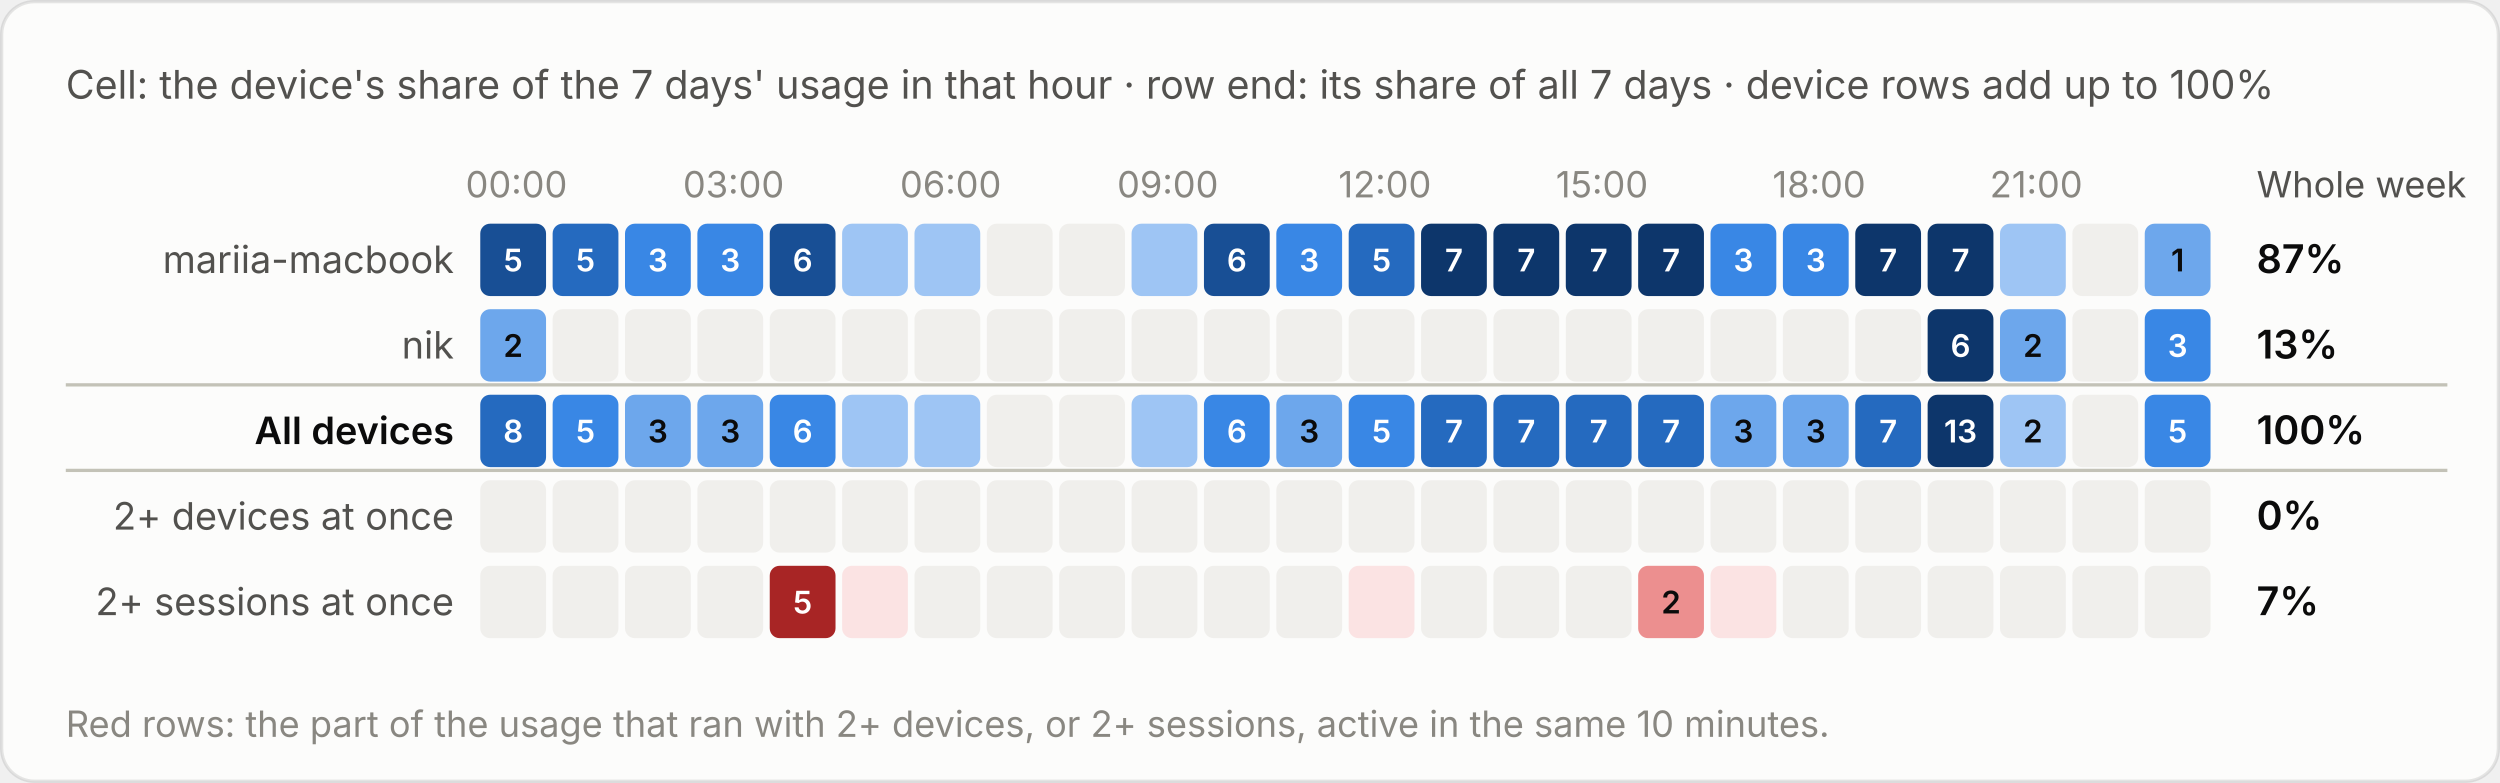
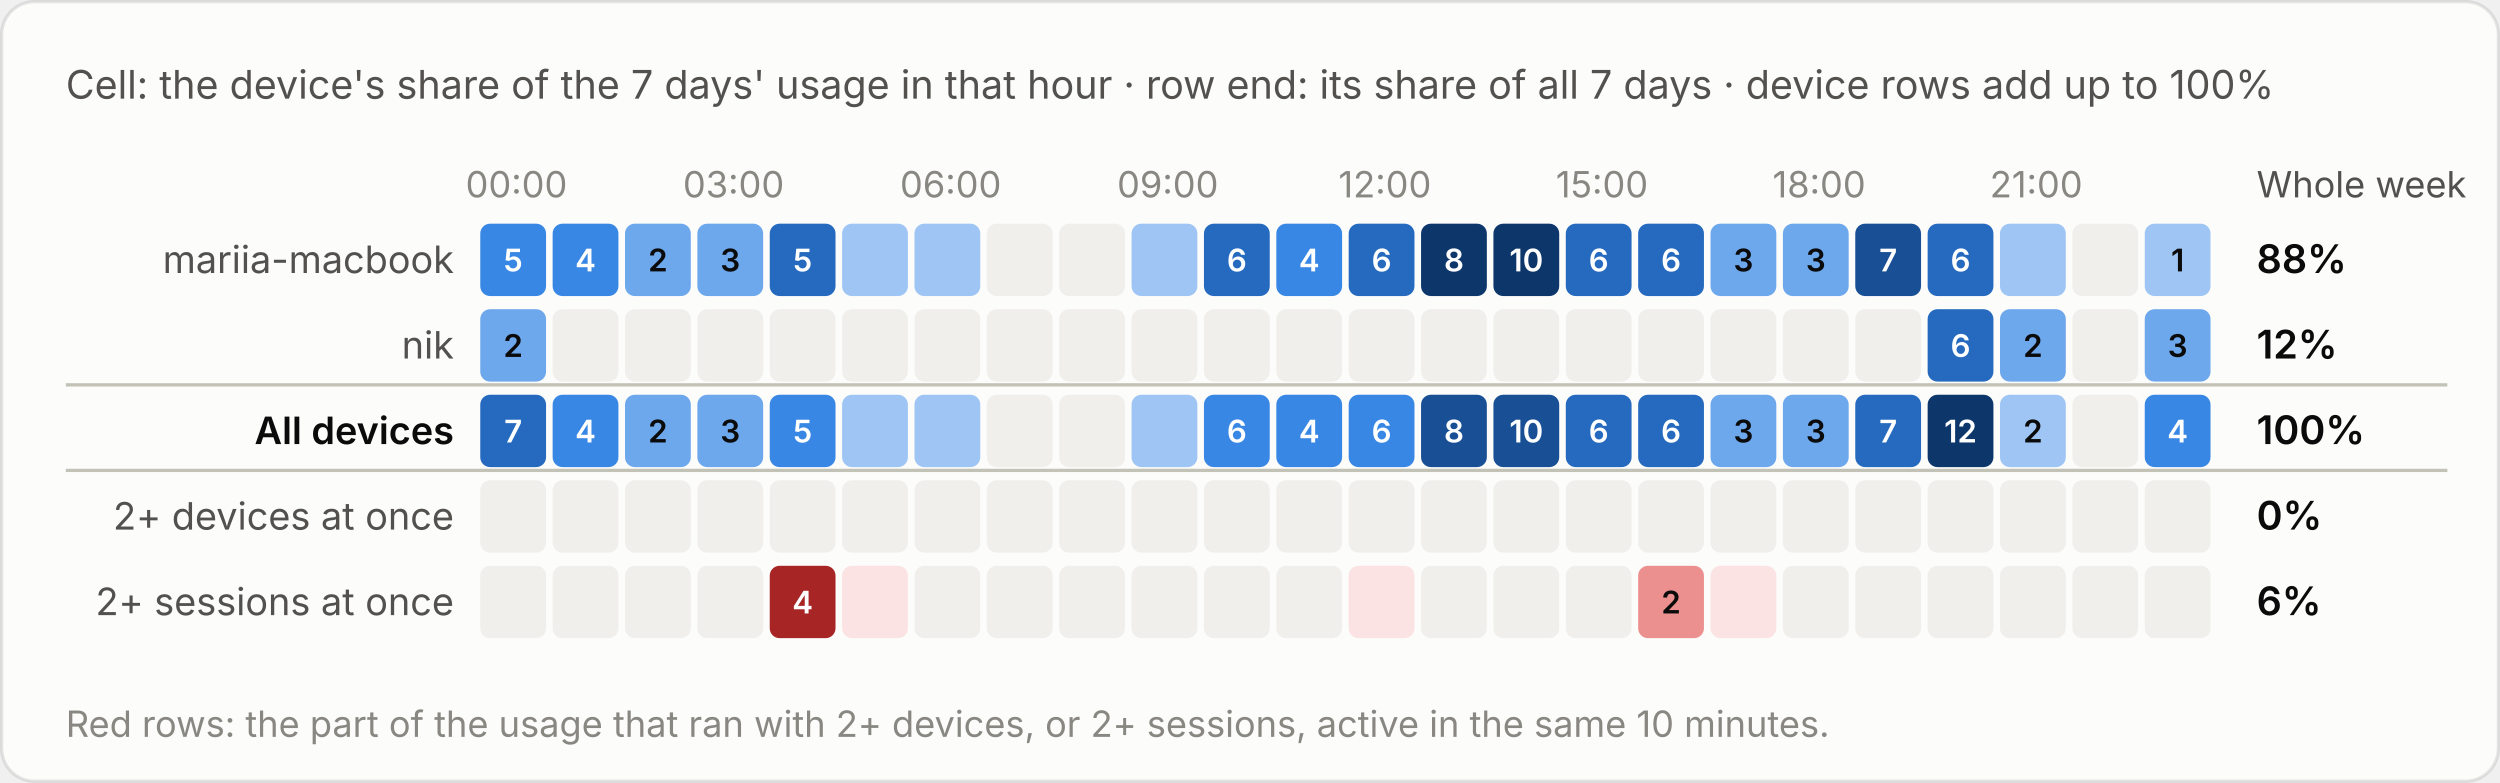
<svg xmlns="http://www.w3.org/2000/svg" viewBox="0 0 760 238" width="760" height="238" role="img" aria-label="Cell: the device's share of the 7 days' usage in that hour · row end: its share of all 7 days · device rows add up to 100%">
  <style>text{font-family:system-ui,-apple-system,"Segoe UI",sans-serif;font-variant-numeric:tabular-nums}.bg{fill:#fcfcfb;stroke:rgba(11,11,11,.10)}.tp{fill:#0b0b0b}.ts{fill:#52514e}.tm{fill:#898781}.grid{stroke:#e1e0d9;stroke-width:1}.base{stroke:#c3c2b7;stroke-width:1}.so{fill:#b5b3ad}.lo{stroke:#b5b3ad}.qe{fill:#f0efec}.ring{stroke:#fcfcfb}.area{fill-opacity:.1}.s0{fill:#2a78d6}.l0{stroke:#2a78d6}.s1{fill:#eb6834}.l1{stroke:#eb6834}.s2{fill:#1baf7a}.l2{stroke:#1baf7a}.s3{fill:#eda100}.l3{stroke:#eda100}.s4{fill:#e87ba4}.l4{stroke:#e87ba4}.s5{fill:#008300}.l5{stroke:#008300}.s6{fill:#4a3aa7}.l6{stroke:#4a3aa7}.s7{fill:#e34948}.l7{stroke:#e34948}.q0{fill:#cde2fb}.q1{fill:#9ec5f4}.q2{fill:#6da7ec}.q3{fill:#3987e5}.q4{fill:#256abf}.q5{fill:#184f95}.q6{fill:#0d366b}.r0{fill:#f8d4d4}.r1{fill:#ec8f8f}.r2{fill:#c42f2f}.a0{fill:#fbe3e3}.a1{fill:#f5b8b8}.a2{fill:#ec8f8f}.a3{fill:#d65252}.a4{fill:#a82525}.tq0{fill:#0b0b0b}.tq1{fill:#0b0b0b}.tq2{fill:#0b0b0b}.tq3{fill:#ffffff}.tq4{fill:#ffffff}.tq5{fill:#ffffff}.tq6{fill:#ffffff}.tr0{fill:#0b0b0b}.tr1{fill:#0b0b0b}.tr2{fill:#ffffff}.ta0{fill:#0b0b0b}.ta1{fill:#0b0b0b}.ta2{fill:#0b0b0b}.ta3{fill:#ffffff}.ta4{fill:#ffffff}.tw{fill:#ffffff}@media (prefers-color-scheme:dark){.bg{fill:#1a1a19;stroke:rgba(255,255,255,.10)}.tp{fill:#fff}.ts{fill:#c3c2b7}.tm{fill:#898781}.grid{stroke:#2c2c2a}.base{stroke:#383835}.so{fill:#5c5b57}.lo{stroke:#5c5b57}.qe{fill:#262624}.ring{stroke:#1a1a19}.s0{fill:#3987e5}.l0{stroke:#3987e5}.s1{fill:#d95926}.l1{stroke:#d95926}.s2{fill:#199e70}.l2{stroke:#199e70}.s3{fill:#c98500}.l3{stroke:#c98500}.s4{fill:#d55181}.l4{stroke:#d55181}.s5{fill:#008300}.l5{stroke:#008300}.s6{fill:#9085e9}.l6{stroke:#9085e9}.s7{fill:#e66767}.l7{stroke:#e66767}.q0{fill:#16263a}.q1{fill:#123a66}.q2{fill:#184f95}.q3{fill:#256abf}.q4{fill:#3987e5}.q5{fill:#6da7ec}.q6{fill:#b7d3f6}.r0{fill:#4a2023}.r1{fill:#8c2c2f}.r2{fill:#e25555}.a0{fill:#3a1a1c}.a1{fill:#5e2427}.a2{fill:#8c2c2f}.a3{fill:#c43c3f}.a4{fill:#f07070}.tq0{fill:#ffffff}.tq1{fill:#ffffff}.tq2{fill:#ffffff}.tq3{fill:#ffffff}.tq4{fill:#ffffff}.tq5{fill:#0b0b0b}.tq6{fill:#0b0b0b}.tr0{fill:#ffffff}.tr1{fill:#ffffff}.tr2{fill:#ffffff}.ta0{fill:#ffffff}.ta1{fill:#ffffff}.ta2{fill:#ffffff}.ta3{fill:#ffffff}.ta4{fill:#0b0b0b}.tw{fill:#ffffff}}</style>
  <rect class="bg" x=".5" y=".5" width="759" height="237" rx="10" />
  <text class="ts" x="20" y="30" font-size="12">Cell: the device's share of the 7 days' usage in that hour · row end: its share of all 7 days · device rows add up to 100%</text>
  <g transform="translate(0,-20)">
    <text class="tm" x="157.0" y="80" font-size="11" text-anchor="middle">00:00</text>
    <text class="tm" x="223.0" y="80" font-size="11" text-anchor="middle">03:00</text>
    <text class="tm" x="289.0" y="80" font-size="11" text-anchor="middle">06:00</text>
    <text class="tm" x="355.0" y="80" font-size="11" text-anchor="middle">09:00</text>
    <text class="tm" x="421.0" y="80" font-size="11" text-anchor="middle">12:00</text>
    <text class="tm" x="487.0" y="80" font-size="11" text-anchor="middle">15:00</text>
    <text class="tm" x="553.0" y="80" font-size="11" text-anchor="middle">18:00</text>
    <text class="tm" x="619.0" y="80" font-size="11" text-anchor="middle">21:00</text>
    <text class="ts" x="686" y="80" font-size="11">Whole week</text>
    <text class="ts" x="138" y="103.0" font-size="11.5" text-anchor="end">mariia-macbook</text>
-     <rect class="q5" x="146.0" y="88" width="20" height="22" rx="3" />
-     <text class="tq5" x="156.0" y="102.5" font-size="9.5" font-weight="600" text-anchor="middle">5</text>
-     <rect class="q4" x="168.0" y="88" width="20" height="22" rx="3" />
-     <text class="tq4" x="178.0" y="102.5" font-size="9.5" font-weight="600" text-anchor="middle">5</text>
-     <rect class="q3" x="190.0" y="88" width="20" height="22" rx="3" />
-     <text class="tq3" x="200.0" y="102.5" font-size="9.5" font-weight="600" text-anchor="middle">3</text>
-     <rect class="q3" x="212.0" y="88" width="20" height="22" rx="3" />
-     <text class="tq3" x="222.0" y="102.5" font-size="9.5" font-weight="600" text-anchor="middle">3</text>
-     <rect class="q5" x="234.0" y="88" width="20" height="22" rx="3" />
-     <text class="tq5" x="244.0" y="102.5" font-size="9.5" font-weight="600" text-anchor="middle">6</text>
+     <rect class="q3" x="146.0" y="88" width="20" height="22" rx="3" />
+     <text class="tq3" x="156.0" y="102.5" font-size="9.5" font-weight="600" text-anchor="middle">5</text>
+     <rect class="q3" x="168.0" y="88" width="20" height="22" rx="3" />
+     <text class="tq3" x="178.0" y="102.5" font-size="9.5" font-weight="600" text-anchor="middle">4</text>
+     <rect class="q2" x="190.0" y="88" width="20" height="22" rx="3" />
+     <text class="tq2" x="200.0" y="102.5" font-size="9.5" font-weight="600" text-anchor="middle">2</text>
+     <rect class="q2" x="212.0" y="88" width="20" height="22" rx="3" />
+     <text class="tq2" x="222.0" y="102.5" font-size="9.5" font-weight="600" text-anchor="middle">3</text>
+     <rect class="q4" x="234.0" y="88" width="20" height="22" rx="3" />
+     <text class="tq4" x="244.0" y="102.5" font-size="9.5" font-weight="600" text-anchor="middle">5</text>
    <rect class="q1" x="256.0" y="88" width="20" height="22" rx="3" />
    <rect class="q1" x="278.0" y="88" width="20" height="22" rx="3" />
    <rect class="qe" x="300.0" y="88" width="20" height="22" rx="3" />
    <rect class="qe" x="322.0" y="88" width="20" height="22" rx="3" />
    <rect class="q1" x="344.0" y="88" width="20" height="22" rx="3" />
-     <rect class="q5" x="366.0" y="88" width="20" height="22" rx="3" />
-     <text class="tq5" x="376.0" y="102.5" font-size="9.5" font-weight="600" text-anchor="middle">6</text>
+     <rect class="q4" x="366.0" y="88" width="20" height="22" rx="3" />
+     <text class="tq4" x="376.0" y="102.5" font-size="9.5" font-weight="600" text-anchor="middle">6</text>
    <rect class="q3" x="388.0" y="88" width="20" height="22" rx="3" />
-     <text class="tq3" x="398.0" y="102.5" font-size="9.5" font-weight="600" text-anchor="middle">3</text>
+     <text class="tq3" x="398.0" y="102.5" font-size="9.5" font-weight="600" text-anchor="middle">4</text>
    <rect class="q4" x="410.0" y="88" width="20" height="22" rx="3" />
-     <text class="tq4" x="420.0" y="102.5" font-size="9.5" font-weight="600" text-anchor="middle">5</text>
+     <text class="tq4" x="420.0" y="102.5" font-size="9.5" font-weight="600" text-anchor="middle">6</text>
    <rect class="q6" x="432.0" y="88" width="20" height="22" rx="3" />
-     <text class="tq6" x="442.0" y="102.5" font-size="9.5" font-weight="600" text-anchor="middle">7</text>
+     <text class="tq6" x="442.0" y="102.5" font-size="9.5" font-weight="600" text-anchor="middle">8</text>
    <rect class="q6" x="454.0" y="88" width="20" height="22" rx="3" />
-     <text class="tq6" x="464.0" y="102.5" font-size="9.5" font-weight="600" text-anchor="middle">7</text>
-     <rect class="q6" x="476.0" y="88" width="20" height="22" rx="3" />
-     <text class="tq6" x="486.0" y="102.5" font-size="9.5" font-weight="600" text-anchor="middle">7</text>
-     <rect class="q6" x="498.0" y="88" width="20" height="22" rx="3" />
-     <text class="tq6" x="508.0" y="102.5" font-size="9.5" font-weight="600" text-anchor="middle">7</text>
-     <rect class="q3" x="520.0" y="88" width="20" height="22" rx="3" />
-     <text class="tq3" x="530.0" y="102.5" font-size="9.5" font-weight="600" text-anchor="middle">3</text>
-     <rect class="q3" x="542.0" y="88" width="20" height="22" rx="3" />
-     <text class="tq3" x="552.0" y="102.5" font-size="9.5" font-weight="600" text-anchor="middle">3</text>
-     <rect class="q6" x="564.0" y="88" width="20" height="22" rx="3" />
-     <text class="tq6" x="574.0" y="102.5" font-size="9.5" font-weight="600" text-anchor="middle">7</text>
-     <rect class="q6" x="586.0" y="88" width="20" height="22" rx="3" />
-     <text class="tq6" x="596.0" y="102.5" font-size="9.5" font-weight="600" text-anchor="middle">7</text>
+     <text class="tq6" x="464.0" y="102.5" font-size="9.5" font-weight="600" text-anchor="middle">10</text>
+     <rect class="q4" x="476.0" y="88" width="20" height="22" rx="3" />
+     <text class="tq4" x="486.0" y="102.5" font-size="9.5" font-weight="600" text-anchor="middle">6</text>
+     <rect class="q4" x="498.0" y="88" width="20" height="22" rx="3" />
+     <text class="tq4" x="508.0" y="102.5" font-size="9.5" font-weight="600" text-anchor="middle">6</text>
+     <rect class="q2" x="520.0" y="88" width="20" height="22" rx="3" />
+     <text class="tq2" x="530.0" y="102.5" font-size="9.5" font-weight="600" text-anchor="middle">3</text>
+     <rect class="q2" x="542.0" y="88" width="20" height="22" rx="3" />
+     <text class="tq2" x="552.0" y="102.5" font-size="9.5" font-weight="600" text-anchor="middle">3</text>
+     <rect class="q5" x="564.0" y="88" width="20" height="22" rx="3" />
+     <text class="tq5" x="574.0" y="102.5" font-size="9.5" font-weight="600" text-anchor="middle">7</text>
+     <rect class="q4" x="586.0" y="88" width="20" height="22" rx="3" />
+     <text class="tq4" x="596.0" y="102.5" font-size="9.5" font-weight="600" text-anchor="middle">6</text>
    <rect class="q1" x="608.0" y="88" width="20" height="22" rx="3" />
    <rect class="qe" x="630.0" y="88" width="20" height="22" rx="3" />
-     <rect class="q2" x="652.0" y="88" width="20" height="22" rx="3" />
-     <text class="tq2" x="662.0" y="102.5" font-size="9.5" font-weight="600" text-anchor="middle">1</text>
-     <text class="tp" x="686" y="103.0" font-size="12" font-weight="600">87%</text>
+     <rect class="q1" x="652.0" y="88" width="20" height="22" rx="3" />
+     <text class="tq1" x="662.0" y="102.5" font-size="9.5" font-weight="600" text-anchor="middle">1</text>
+     <text class="tp" x="686" y="103.0" font-size="12" font-weight="600">88%</text>
    <text class="ts" x="138" y="129.0" font-size="11.5" text-anchor="end">nik</text>
    <rect class="q2" x="146.0" y="114" width="20" height="22" rx="3" />
    <text class="tq2" x="156.0" y="128.5" font-size="9.5" font-weight="600" text-anchor="middle">2</text>
    <rect class="qe" x="168.0" y="114" width="20" height="22" rx="3" />
    <rect class="qe" x="190.0" y="114" width="20" height="22" rx="3" />
    <rect class="qe" x="212.0" y="114" width="20" height="22" rx="3" />
    <rect class="qe" x="234.0" y="114" width="20" height="22" rx="3" />
    <rect class="qe" x="256.0" y="114" width="20" height="22" rx="3" />
    <rect class="qe" x="278.0" y="114" width="20" height="22" rx="3" />
    <rect class="qe" x="300.0" y="114" width="20" height="22" rx="3" />
    <rect class="qe" x="322.0" y="114" width="20" height="22" rx="3" />
    <rect class="qe" x="344.0" y="114" width="20" height="22" rx="3" />
    <rect class="qe" x="366.0" y="114" width="20" height="22" rx="3" />
    <rect class="qe" x="388.0" y="114" width="20" height="22" rx="3" />
    <rect class="qe" x="410.0" y="114" width="20" height="22" rx="3" />
    <rect class="qe" x="432.0" y="114" width="20" height="22" rx="3" />
    <rect class="qe" x="454.0" y="114" width="20" height="22" rx="3" />
    <rect class="qe" x="476.0" y="114" width="20" height="22" rx="3" />
    <rect class="qe" x="498.0" y="114" width="20" height="22" rx="3" />
    <rect class="qe" x="520.0" y="114" width="20" height="22" rx="3" />
    <rect class="qe" x="542.0" y="114" width="20" height="22" rx="3" />
    <rect class="qe" x="564.0" y="114" width="20" height="22" rx="3" />
-     <rect class="q6" x="586.0" y="114" width="20" height="22" rx="3" />
-     <text class="tq6" x="596.0" y="128.5" font-size="9.5" font-weight="600" text-anchor="middle">6</text>
+     <rect class="q4" x="586.0" y="114" width="20" height="22" rx="3" />
+     <text class="tq4" x="596.0" y="128.5" font-size="9.5" font-weight="600" text-anchor="middle">6</text>
    <rect class="q2" x="608.0" y="114" width="20" height="22" rx="3" />
    <text class="tq2" x="618.0" y="128.5" font-size="9.5" font-weight="600" text-anchor="middle">2</text>
    <rect class="qe" x="630.0" y="114" width="20" height="22" rx="3" />
-     <rect class="q3" x="652.0" y="114" width="20" height="22" rx="3" />
-     <text class="tq3" x="662.0" y="128.5" font-size="9.5" font-weight="600" text-anchor="middle">3</text>
-     <text class="tp" x="686" y="129.0" font-size="12" font-weight="600">13%</text>
+     <rect class="q2" x="652.0" y="114" width="20" height="22" rx="3" />
+     <text class="tq2" x="662.0" y="128.5" font-size="9.5" font-weight="600" text-anchor="middle">3</text>
+     <text class="tp" x="686" y="129.0" font-size="12" font-weight="600">12%</text>
    <line class="base" x1="20" x2="744" y1="137" y2="137" />
    <text class="tp" x="138" y="155.0" font-size="11.5" text-anchor="end" font-weight="600">All devices</text>
    <rect class="q4" x="146.0" y="140" width="20" height="22" rx="3" />
-     <text class="tq4" x="156.0" y="154.5" font-size="9.5" font-weight="600" text-anchor="middle">8</text>
+     <text class="tq4" x="156.0" y="154.5" font-size="9.5" font-weight="600" text-anchor="middle">7</text>
    <rect class="q3" x="168.0" y="140" width="20" height="22" rx="3" />
-     <text class="tq3" x="178.0" y="154.5" font-size="9.5" font-weight="600" text-anchor="middle">5</text>
+     <text class="tq3" x="178.0" y="154.5" font-size="9.5" font-weight="600" text-anchor="middle">4</text>
    <rect class="q2" x="190.0" y="140" width="20" height="22" rx="3" />
-     <text class="tq2" x="200.0" y="154.5" font-size="9.5" font-weight="600" text-anchor="middle">3</text>
+     <text class="tq2" x="200.0" y="154.5" font-size="9.5" font-weight="600" text-anchor="middle">2</text>
    <rect class="q2" x="212.0" y="140" width="20" height="22" rx="3" />
    <text class="tq2" x="222.0" y="154.5" font-size="9.5" font-weight="600" text-anchor="middle">3</text>
    <rect class="q3" x="234.0" y="140" width="20" height="22" rx="3" />
-     <text class="tq3" x="244.0" y="154.5" font-size="9.5" font-weight="600" text-anchor="middle">6</text>
+     <text class="tq3" x="244.0" y="154.5" font-size="9.5" font-weight="600" text-anchor="middle">5</text>
    <rect class="q1" x="256.0" y="140" width="20" height="22" rx="3" />
    <rect class="q1" x="278.0" y="140" width="20" height="22" rx="3" />
    <rect class="qe" x="300.0" y="140" width="20" height="22" rx="3" />
    <rect class="qe" x="322.0" y="140" width="20" height="22" rx="3" />
    <rect class="q1" x="344.0" y="140" width="20" height="22" rx="3" />
    <rect class="q3" x="366.0" y="140" width="20" height="22" rx="3" />
    <text class="tq3" x="376.0" y="154.5" font-size="9.5" font-weight="600" text-anchor="middle">6</text>
-     <rect class="q2" x="388.0" y="140" width="20" height="22" rx="3" />
-     <text class="tq2" x="398.0" y="154.5" font-size="9.5" font-weight="600" text-anchor="middle">3</text>
+     <rect class="q3" x="388.0" y="140" width="20" height="22" rx="3" />
+     <text class="tq3" x="398.0" y="154.5" font-size="9.5" font-weight="600" text-anchor="middle">4</text>
    <rect class="q3" x="410.0" y="140" width="20" height="22" rx="3" />
-     <text class="tq3" x="420.0" y="154.5" font-size="9.5" font-weight="600" text-anchor="middle">5</text>
-     <rect class="q4" x="432.0" y="140" width="20" height="22" rx="3" />
-     <text class="tq4" x="442.0" y="154.5" font-size="9.5" font-weight="600" text-anchor="middle">7</text>
-     <rect class="q4" x="454.0" y="140" width="20" height="22" rx="3" />
-     <text class="tq4" x="464.0" y="154.5" font-size="9.5" font-weight="600" text-anchor="middle">7</text>
+     <text class="tq3" x="420.0" y="154.5" font-size="9.5" font-weight="600" text-anchor="middle">6</text>
+     <rect class="q5" x="432.0" y="140" width="20" height="22" rx="3" />
+     <text class="tq5" x="442.0" y="154.5" font-size="9.5" font-weight="600" text-anchor="middle">8</text>
+     <rect class="q5" x="454.0" y="140" width="20" height="22" rx="3" />
+     <text class="tq5" x="464.0" y="154.5" font-size="9.5" font-weight="600" text-anchor="middle">10</text>
    <rect class="q4" x="476.0" y="140" width="20" height="22" rx="3" />
-     <text class="tq4" x="486.0" y="154.5" font-size="9.5" font-weight="600" text-anchor="middle">7</text>
+     <text class="tq4" x="486.0" y="154.5" font-size="9.5" font-weight="600" text-anchor="middle">6</text>
    <rect class="q4" x="498.0" y="140" width="20" height="22" rx="3" />
-     <text class="tq4" x="508.0" y="154.5" font-size="9.5" font-weight="600" text-anchor="middle">7</text>
+     <text class="tq4" x="508.0" y="154.5" font-size="9.5" font-weight="600" text-anchor="middle">6</text>
    <rect class="q2" x="520.0" y="140" width="20" height="22" rx="3" />
    <text class="tq2" x="530.0" y="154.5" font-size="9.5" font-weight="600" text-anchor="middle">3</text>
    <rect class="q2" x="542.0" y="140" width="20" height="22" rx="3" />
    <text class="tq2" x="552.0" y="154.5" font-size="9.5" font-weight="600" text-anchor="middle">3</text>
    <rect class="q4" x="564.0" y="140" width="20" height="22" rx="3" />
    <text class="tq4" x="574.0" y="154.5" font-size="9.5" font-weight="600" text-anchor="middle">7</text>
    <rect class="q6" x="586.0" y="140" width="20" height="22" rx="3" />
-     <text class="tq6" x="596.0" y="154.5" font-size="9.5" font-weight="600" text-anchor="middle">13</text>
+     <text class="tq6" x="596.0" y="154.5" font-size="9.5" font-weight="600" text-anchor="middle">12</text>
    <rect class="q1" x="608.0" y="140" width="20" height="22" rx="3" />
    <text class="tq1" x="618.0" y="154.5" font-size="9.5" font-weight="600" text-anchor="middle">2</text>
    <rect class="qe" x="630.0" y="140" width="20" height="22" rx="3" />
    <rect class="q3" x="652.0" y="140" width="20" height="22" rx="3" />
-     <text class="tq3" x="662.0" y="154.5" font-size="9.5" font-weight="600" text-anchor="middle">5</text>
+     <text class="tq3" x="662.0" y="154.5" font-size="9.5" font-weight="600" text-anchor="middle">4</text>
    <text class="tp" x="686" y="155.0" font-size="12" font-weight="600">100%</text>
    <line class="base" x1="20" x2="744" y1="163" y2="163" />
    <text class="ts" x="138" y="181.0" font-size="11.5" text-anchor="end">2+ devices at once</text>
    <rect class="qe" x="146.0" y="166" width="20" height="22" rx="3" />
    <rect class="qe" x="168.0" y="166" width="20" height="22" rx="3" />
    <rect class="qe" x="190.0" y="166" width="20" height="22" rx="3" />
    <rect class="qe" x="212.0" y="166" width="20" height="22" rx="3" />
    <rect class="qe" x="234.0" y="166" width="20" height="22" rx="3" />
    <rect class="qe" x="256.0" y="166" width="20" height="22" rx="3" />
    <rect class="qe" x="278.0" y="166" width="20" height="22" rx="3" />
    <rect class="qe" x="300.0" y="166" width="20" height="22" rx="3" />
    <rect class="qe" x="322.0" y="166" width="20" height="22" rx="3" />
    <rect class="qe" x="344.0" y="166" width="20" height="22" rx="3" />
    <rect class="qe" x="366.0" y="166" width="20" height="22" rx="3" />
    <rect class="qe" x="388.0" y="166" width="20" height="22" rx="3" />
    <rect class="qe" x="410.0" y="166" width="20" height="22" rx="3" />
    <rect class="qe" x="432.0" y="166" width="20" height="22" rx="3" />
    <rect class="qe" x="454.0" y="166" width="20" height="22" rx="3" />
    <rect class="qe" x="476.0" y="166" width="20" height="22" rx="3" />
    <rect class="qe" x="498.0" y="166" width="20" height="22" rx="3" />
    <rect class="qe" x="520.0" y="166" width="20" height="22" rx="3" />
    <rect class="qe" x="542.0" y="166" width="20" height="22" rx="3" />
    <rect class="qe" x="564.0" y="166" width="20" height="22" rx="3" />
    <rect class="qe" x="586.0" y="166" width="20" height="22" rx="3" />
    <rect class="qe" x="608.0" y="166" width="20" height="22" rx="3" />
    <rect class="qe" x="630.0" y="166" width="20" height="22" rx="3" />
    <rect class="qe" x="652.0" y="166" width="20" height="22" rx="3" />
    <text class="tp" x="686" y="181.0" font-size="12" font-weight="600">0%</text>
    <text class="ts" x="138" y="207.0" font-size="11.5" text-anchor="end">2+ sessions at once</text>
    <rect class="qe" x="146.0" y="192" width="20" height="22" rx="3" />
    <rect class="qe" x="168.0" y="192" width="20" height="22" rx="3" />
    <rect class="qe" x="190.0" y="192" width="20" height="22" rx="3" />
    <rect class="qe" x="212.0" y="192" width="20" height="22" rx="3" />
    <rect class="a4" x="234.0" y="192" width="20" height="22" rx="3" />
-     <text class="ta4" x="244.0" y="206.5" font-size="9.5" font-weight="600" text-anchor="middle">5</text>
+     <text class="ta4" x="244.0" y="206.5" font-size="9.5" font-weight="600" text-anchor="middle">4</text>
    <rect class="a0" x="256.0" y="192" width="20" height="22" rx="3" />
    <rect class="qe" x="278.0" y="192" width="20" height="22" rx="3" />
    <rect class="qe" x="300.0" y="192" width="20" height="22" rx="3" />
    <rect class="qe" x="322.0" y="192" width="20" height="22" rx="3" />
    <rect class="qe" x="344.0" y="192" width="20" height="22" rx="3" />
    <rect class="qe" x="366.0" y="192" width="20" height="22" rx="3" />
    <rect class="qe" x="388.0" y="192" width="20" height="22" rx="3" />
    <rect class="a0" x="410.0" y="192" width="20" height="22" rx="3" />
    <rect class="qe" x="432.0" y="192" width="20" height="22" rx="3" />
    <rect class="qe" x="454.0" y="192" width="20" height="22" rx="3" />
    <rect class="qe" x="476.0" y="192" width="20" height="22" rx="3" />
    <rect class="a2" x="498.0" y="192" width="20" height="22" rx="3" />
    <text class="ta2" x="508.0" y="206.5" font-size="9.5" font-weight="600" text-anchor="middle">2</text>
    <rect class="a0" x="520.0" y="192" width="20" height="22" rx="3" />
    <rect class="qe" x="542.0" y="192" width="20" height="22" rx="3" />
    <rect class="qe" x="564.0" y="192" width="20" height="22" rx="3" />
    <rect class="qe" x="586.0" y="192" width="20" height="22" rx="3" />
    <rect class="qe" x="608.0" y="192" width="20" height="22" rx="3" />
    <rect class="qe" x="630.0" y="192" width="20" height="22" rx="3" />
    <rect class="qe" x="652.0" y="192" width="20" height="22" rx="3" />
-     <text class="tp" x="686" y="207.0" font-size="12" font-weight="600">7%</text>
+     <text class="tp" x="686" y="207.0" font-size="12" font-weight="600">6%</text>
    <text class="tm" x="20" y="244" font-size="11">Red rows: the part of the usage that ran with 2+ devices, or 2+ sessions, active in the same 10 minutes.</text>
  </g>
</svg>
